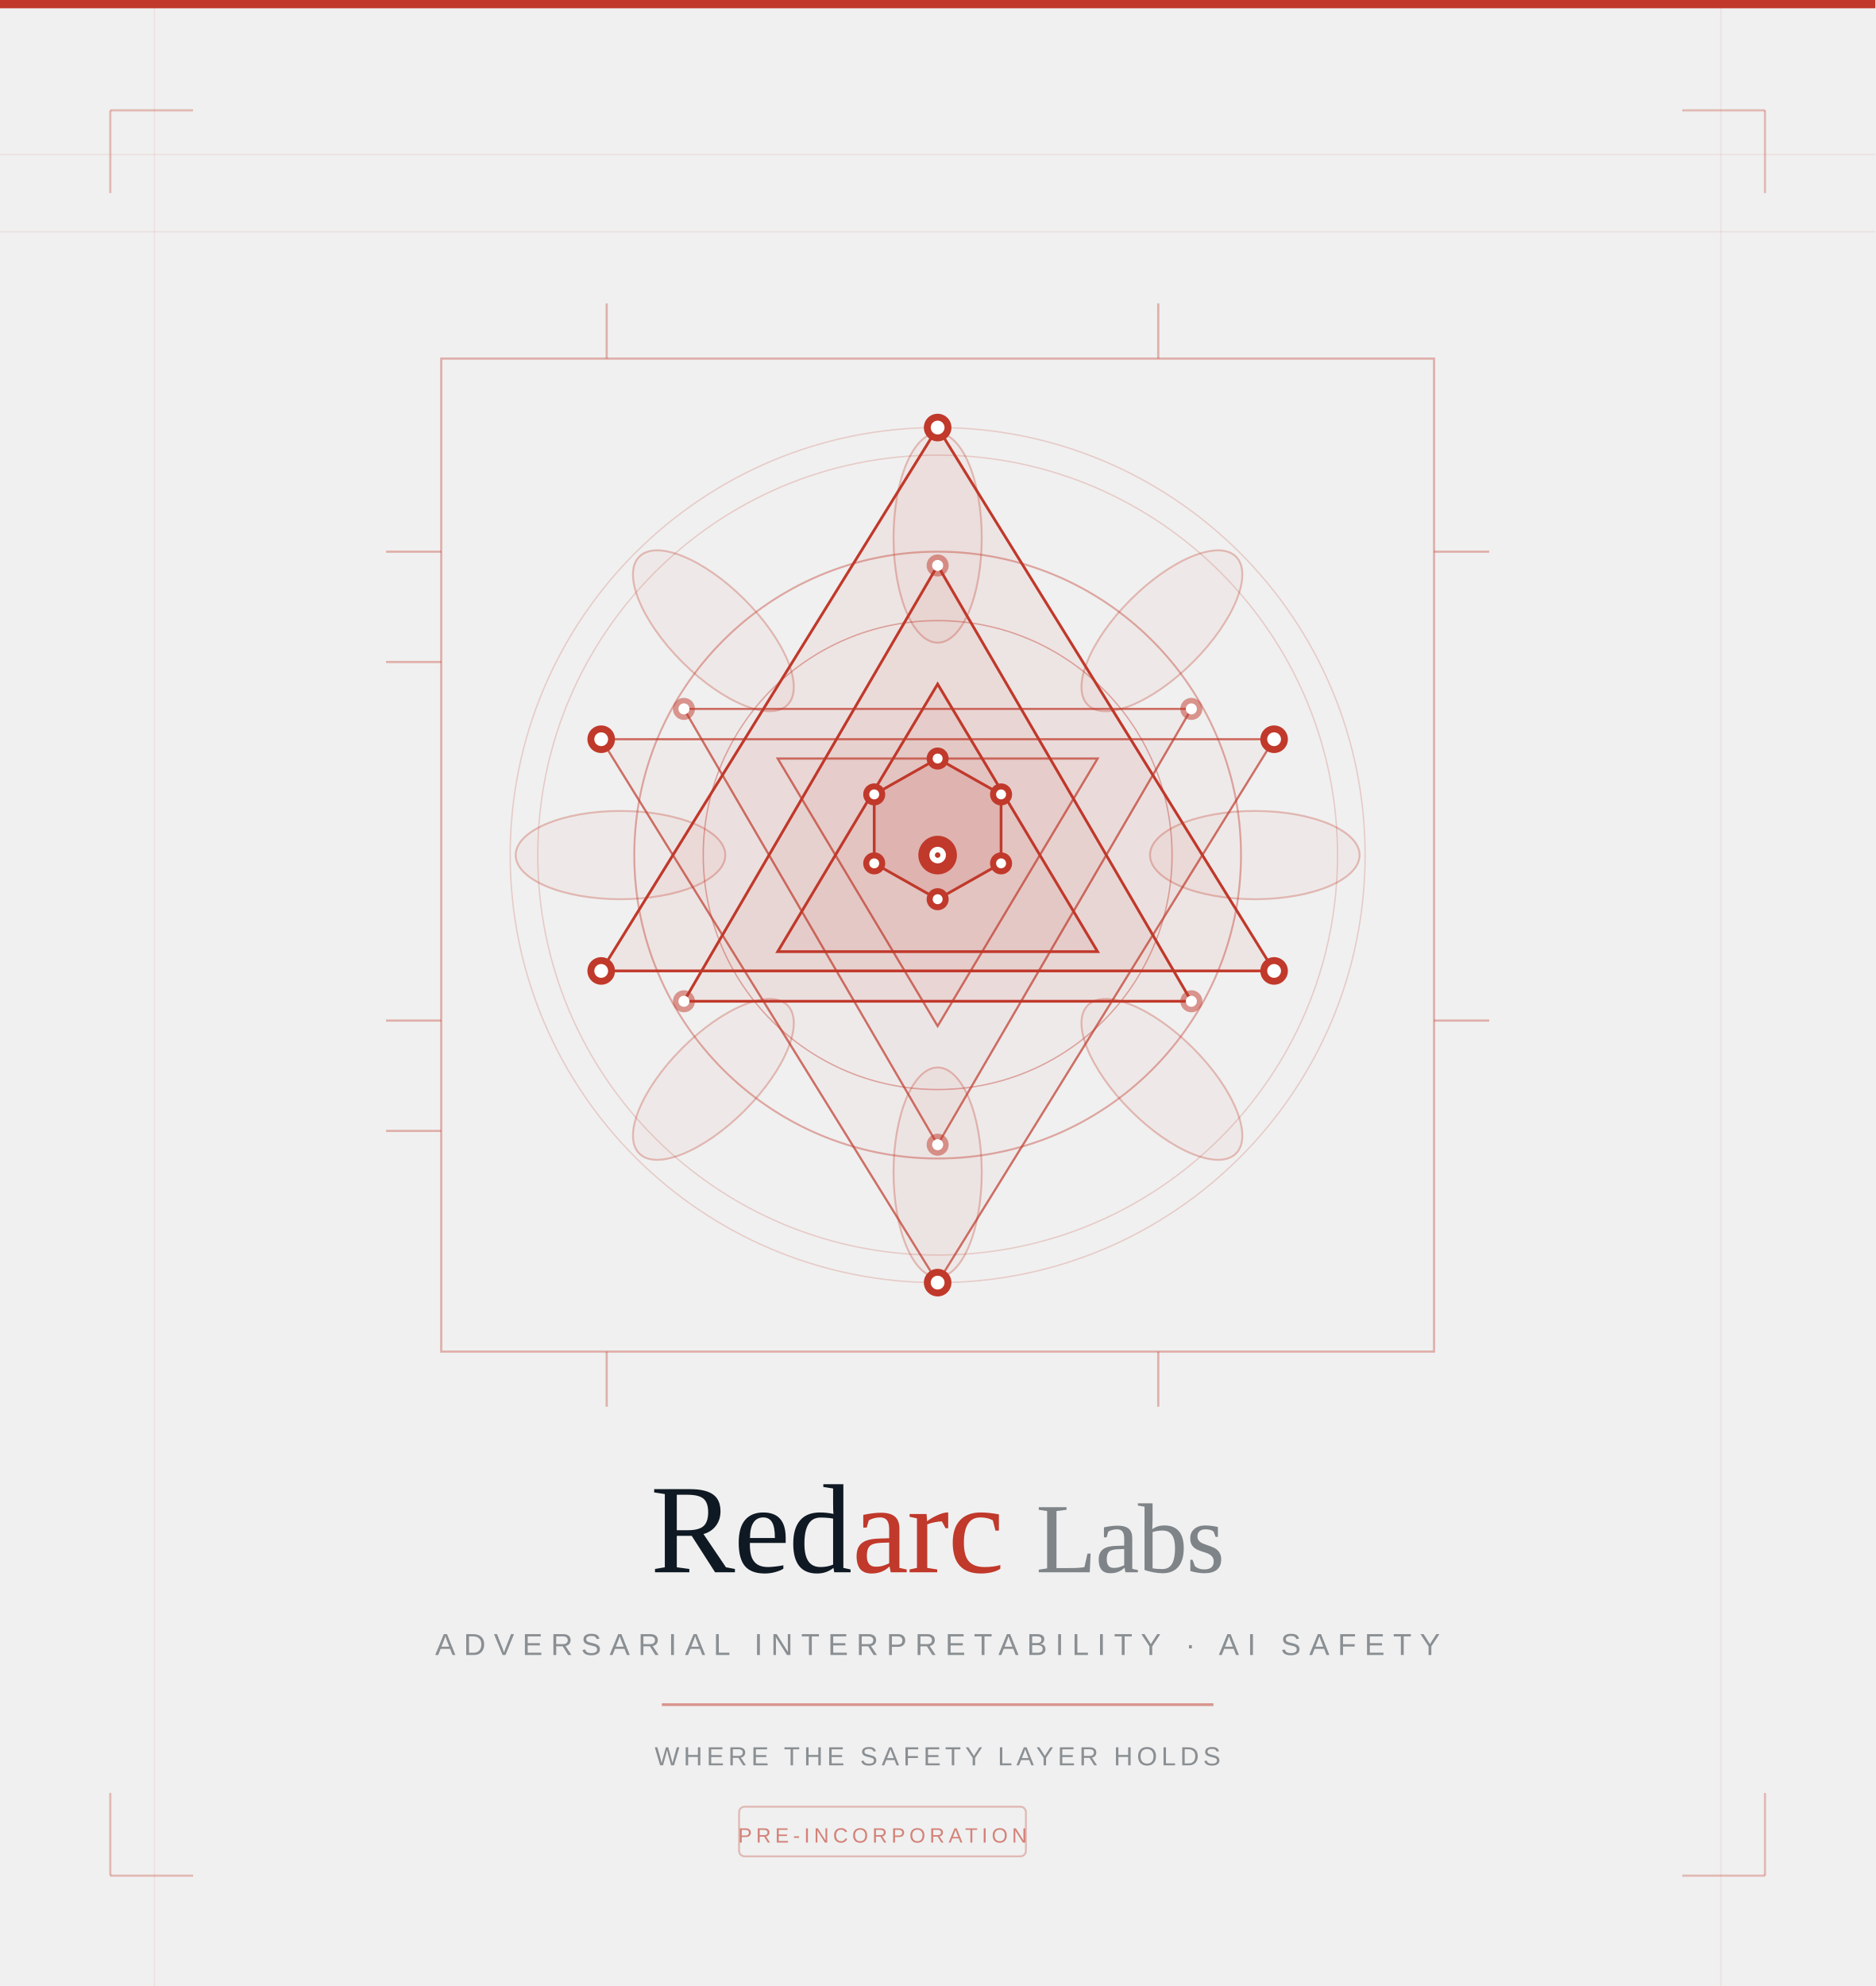
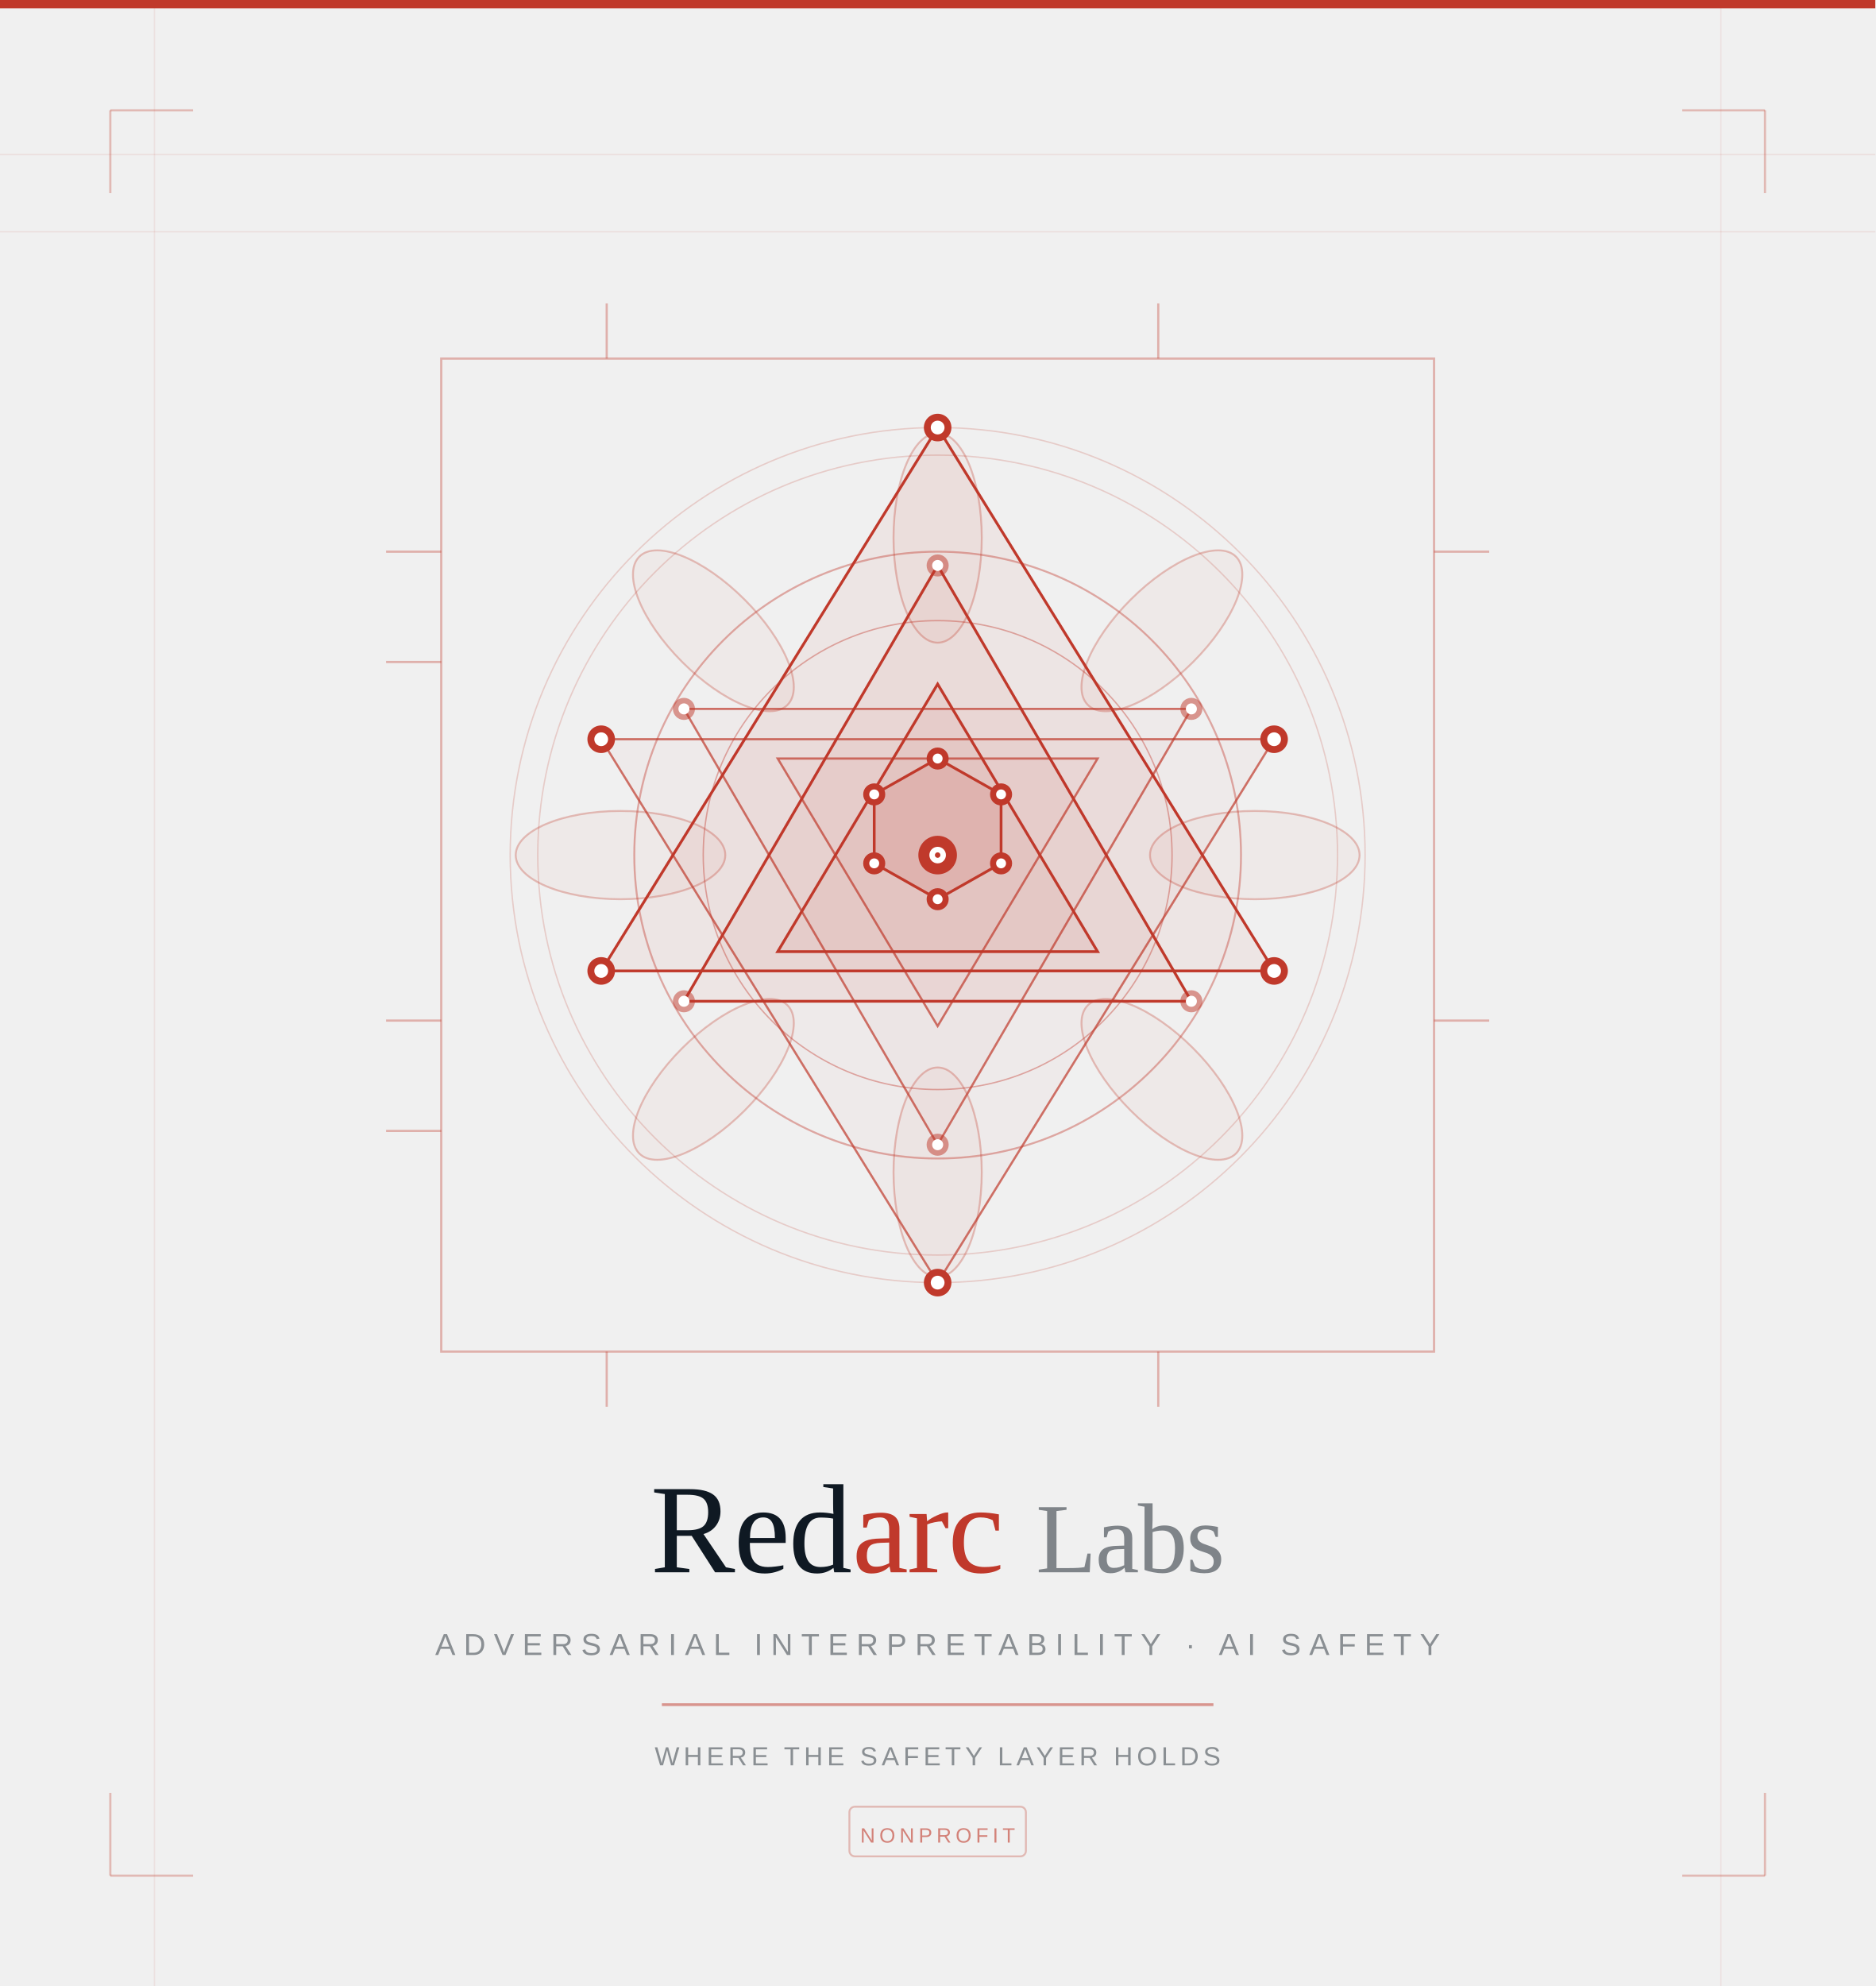
<svg xmlns="http://www.w3.org/2000/svg" width="680" height="720" viewBox="0 0 680 720" role="img">
  <defs>
    <style>
    .bg { fill: #FFFFFF; }
    .red { fill: #C0392B; }
    .red-s { stroke: #C0392B; fill: none; }
    .red-dim { stroke: rgba(192,57,43,0.35); fill: none; }
    .node { fill: #C0392B; }
    .node-inner { fill: #FFFFFF; }
    .outer-ring { stroke: rgba(192,57,43,0.2); fill: none; }
    .mid-ring { stroke: rgba(192,57,43,0.4); fill: none; }
    .tri-up { stroke: #C0392B; fill: rgba(192,57,43,0.06); stroke-width: 1; }
    .tri-down { stroke: rgba(192,57,43,0.7); fill: rgba(192,57,43,0.03); stroke-width: 0.8; }
    .grid { stroke: rgba(192,57,43,0.08); stroke-width: 0.5; }
  </style>
  </defs>
  <rect fill="#C0392B" x="0" y="0" width="680" height="3" />
  <line class="grid" x1="0" y1="56" x2="680" y2="56" />
  <line class="grid" x1="0" y1="84" x2="680" y2="84" />
  <line class="grid" x1="56" y1="0" x2="56" y2="720" />
  <line class="grid" x1="624" y1="0" x2="624" y2="720" />
  <rect stroke="rgba(192,57,43,0.35)" fill="none" x="160" y="130" width="360" height="360" stroke-width="0.8" />
  <line stroke="rgba(192,57,43,0.35)" x1="160" y1="200" x2="140" y2="200" stroke-width="0.8" />
  <line stroke="rgba(192,57,43,0.35)" x1="160" y1="240" x2="140" y2="240" stroke-width="0.8" />
  <line stroke="rgba(192,57,43,0.35)" x1="160" y1="370" x2="140" y2="370" stroke-width="0.8" />
  <line stroke="rgba(192,57,43,0.35)" x1="160" y1="410" x2="140" y2="410" stroke-width="0.8" />
  <line stroke="rgba(192,57,43,0.35)" x1="520" y1="200" x2="540" y2="200" stroke-width="0.8" />
  <line stroke="rgba(192,57,43,0.35)" x1="520" y1="370" x2="540" y2="370" stroke-width="0.8" />
  <line stroke="rgba(192,57,43,0.35)" x1="220" y1="130" x2="220" y2="110" stroke-width="0.8" />
  <line stroke="rgba(192,57,43,0.35)" x1="420" y1="130" x2="420" y2="110" stroke-width="0.8" />
  <line stroke="rgba(192,57,43,0.35)" x1="220" y1="490" x2="220" y2="510" stroke-width="0.8" />
  <line stroke="rgba(192,57,43,0.35)" x1="420" y1="490" x2="420" y2="510" stroke-width="0.8" />
  <circle class="outer-ring" cx="340" cy="310" r="155" stroke-width="0.5" />
  <circle class="outer-ring" cx="340" cy="310" r="145" stroke-width="0.5" />
  <ellipse cx="340" cy="195" rx="16" ry="38" stroke="rgba(192,57,43,0.3)" fill="rgba(192,57,43,0.04)" stroke-width="0.7" transform="rotate(0,340,310)" />
  <ellipse cx="340" cy="195" rx="16" ry="38" stroke="rgba(192,57,43,0.3)" fill="rgba(192,57,43,0.04)" stroke-width="0.7" transform="rotate(45,340,310)" />
  <ellipse cx="340" cy="195" rx="16" ry="38" stroke="rgba(192,57,43,0.3)" fill="rgba(192,57,43,0.04)" stroke-width="0.7" transform="rotate(90,340,310)" />
  <ellipse cx="340" cy="195" rx="16" ry="38" stroke="rgba(192,57,43,0.3)" fill="rgba(192,57,43,0.04)" stroke-width="0.7" transform="rotate(135,340,310)" />
  <ellipse cx="340" cy="195" rx="16" ry="38" stroke="rgba(192,57,43,0.3)" fill="rgba(192,57,43,0.04)" stroke-width="0.7" transform="rotate(180,340,310)" />
  <ellipse cx="340" cy="195" rx="16" ry="38" stroke="rgba(192,57,43,0.3)" fill="rgba(192,57,43,0.04)" stroke-width="0.7" transform="rotate(225,340,310)" />
  <ellipse cx="340" cy="195" rx="16" ry="38" stroke="rgba(192,57,43,0.3)" fill="rgba(192,57,43,0.04)" stroke-width="0.7" transform="rotate(270,340,310)" />
  <ellipse cx="340" cy="195" rx="16" ry="38" stroke="rgba(192,57,43,0.3)" fill="rgba(192,57,43,0.04)" stroke-width="0.7" transform="rotate(315,340,310)" />
  <circle class="mid-ring" cx="340" cy="310" r="110" stroke-width="0.7" />
  <circle class="mid-ring" cx="340" cy="310" r="85" stroke-width="0.5" />
  <polygon class="tri-up" points="340,155 462,352 218,352" />
  <polygon class="tri-down" points="340,465 218,268 462,268" />
  <polygon class="tri-up" points="340,205 432,363 248,363" stroke-width="0.7" fill="rgba(192,57,43,0.04)" />
  <polygon class="tri-down" points="340,415 248,257 432,257" stroke-width="0.6" />
  <polygon class="tri-up" points="340,248 398,345 282,345" stroke-width="0.8" fill="rgba(192,57,43,0.08)" />
  <polygon class="tri-down" points="340,372 282,275 398,275" stroke-width="0.7" fill="rgba(192,57,43,0.05)" />
  <polygon fill="rgba(192,57,43,0.12)" stroke="#C0392B" stroke-width="1" points="340,275 363,288 363,313 340,326 317,313 317,288" />
  <circle fill="#C0392B" cx="340" cy="155" r="5" />
  <circle fill="#FFFFFF" cx="340" cy="155" r="2.5" />
  <circle fill="#C0392B" cx="340" cy="465" r="5" />
  <circle fill="#FFFFFF" cx="340" cy="465" r="2.5" />
  <circle fill="#C0392B" cx="218" cy="352" r="5" />
  <circle fill="#FFFFFF" cx="218" cy="352" r="2.5" />
  <circle fill="#C0392B" cx="462" cy="352" r="5" />
  <circle fill="#FFFFFF" cx="462" cy="352" r="2.5" />
  <circle fill="#C0392B" cx="218" cy="268" r="5" />
  <circle fill="#FFFFFF" cx="218" cy="268" r="2.5" />
  <circle fill="#C0392B" cx="462" cy="268" r="5" />
  <circle fill="#FFFFFF" cx="462" cy="268" r="2.5" />
  <circle fill="rgba(192,57,43,0.5)" cx="340" cy="205" r="4" />
  <circle fill="#FFFFFF" cx="340" cy="205" r="2" />
  <circle fill="rgba(192,57,43,0.5)" cx="340" cy="415" r="4" />
  <circle fill="#FFFFFF" cx="340" cy="415" r="2" />
  <circle fill="rgba(192,57,43,0.5)" cx="248" cy="363" r="4" />
  <circle fill="#FFFFFF" cx="248" cy="363" r="2" />
  <circle fill="rgba(192,57,43,0.5)" cx="432" cy="363" r="4" />
  <circle fill="#FFFFFF" cx="432" cy="363" r="2" />
  <circle fill="rgba(192,57,43,0.5)" cx="248" cy="257" r="4" />
  <circle fill="#FFFFFF" cx="248" cy="257" r="2" />
  <circle fill="rgba(192,57,43,0.5)" cx="432" cy="257" r="4" />
  <circle fill="#FFFFFF" cx="432" cy="257" r="2" />
  <circle fill="#C0392B" cx="340" cy="275" r="4" />
  <circle fill="#FFFFFF" cx="340" cy="275" r="1.8" />
  <circle fill="#C0392B" cx="363" cy="288" r="4" />
  <circle fill="#FFFFFF" cx="363" cy="288" r="1.8" />
  <circle fill="#C0392B" cx="363" cy="313" r="4" />
  <circle fill="#FFFFFF" cx="363" cy="313" r="1.8" />
  <circle fill="#C0392B" cx="340" cy="326" r="4" />
  <circle fill="#FFFFFF" cx="340" cy="326" r="1.8" />
  <circle fill="#C0392B" cx="317" cy="313" r="4" />
  <circle fill="#FFFFFF" cx="317" cy="313" r="1.8" />
  <circle fill="#C0392B" cx="317" cy="288" r="4" />
  <circle fill="#FFFFFF" cx="317" cy="288" r="1.8" />
  <circle fill="#C0392B" cx="340" cy="310" r="7" />
  <circle fill="#FFFFFF" cx="340" cy="310" r="3" />
  <circle fill="#C0392B" cx="340" cy="310" r="1" />
  <text x="340" y="570" text-anchor="middle" font-family="Georgia, Times New Roman, serif" font-size="46" fill="#0F1923" letter-spacing="-0.5">Red<tspan fill="#C0392B">arc</tspan>
    <tspan fill="rgba(15,25,35,0.5)" font-size="36">Labs</tspan>
  </text>
  <text x="340" y="600" text-anchor="middle" font-family="Helvetica Neue, Arial, sans-serif" font-size="11" fill="rgba(15,25,35,0.45)" letter-spacing="3">ADVERSARIAL INTERPRETABILITY · AI SAFETY</text>
  <line x1="240" y1="618" x2="440" y2="618" stroke="#C0392B" stroke-width="1" opacity="0.5" />
  <text x="340" y="640" text-anchor="middle" font-family="Helvetica Neue, Arial, sans-serif" font-size="9.5" fill="rgba(15,25,35,0.45)" letter-spacing="1.5">WHERE THE SAFETY LAYER HOLDS</text>
-   <rect x="268" y="655" width="104" height="18" rx="2" fill="none" stroke="rgba(192,57,43,0.3)" stroke-width="0.7" />
-   <text x="320" y="668" text-anchor="middle" font-family="Helvetica Neue, Arial, sans-serif" font-size="7.5" fill="rgba(192,57,43,0.6)" letter-spacing="1.5">PRE-INCORPORATION</text>
+   <rect x="308" y="655" width="64" height="18" rx="2" fill="none" stroke="rgba(192,57,43,0.3)" stroke-width="0.7" />
+   <text x="340" y="668" text-anchor="middle" font-family="Helvetica Neue, Arial, sans-serif" font-size="7.5" fill="rgba(192,57,43,0.6)" letter-spacing="1.5">NONPROFIT</text>
  <line stroke="rgba(192,57,43,0.3)" x1="40" y1="40" x2="70" y2="40" stroke-width="0.8" />
  <line stroke="rgba(192,57,43,0.3)" x1="40" y1="40" x2="40" y2="70" stroke-width="0.8" />
  <line stroke="rgba(192,57,43,0.3)" x1="640" y1="40" x2="610" y2="40" stroke-width="0.8" />
  <line stroke="rgba(192,57,43,0.3)" x1="640" y1="40" x2="640" y2="70" stroke-width="0.8" />
  <line stroke="rgba(192,57,43,0.3)" x1="40" y1="680" x2="70" y2="680" stroke-width="0.8" />
  <line stroke="rgba(192,57,43,0.3)" x1="40" y1="680" x2="40" y2="650" stroke-width="0.8" />
  <line stroke="rgba(192,57,43,0.3)" x1="640" y1="680" x2="610" y2="680" stroke-width="0.8" />
  <line stroke="rgba(192,57,43,0.3)" x1="640" y1="680" x2="640" y2="650" stroke-width="0.8" />
</svg>
